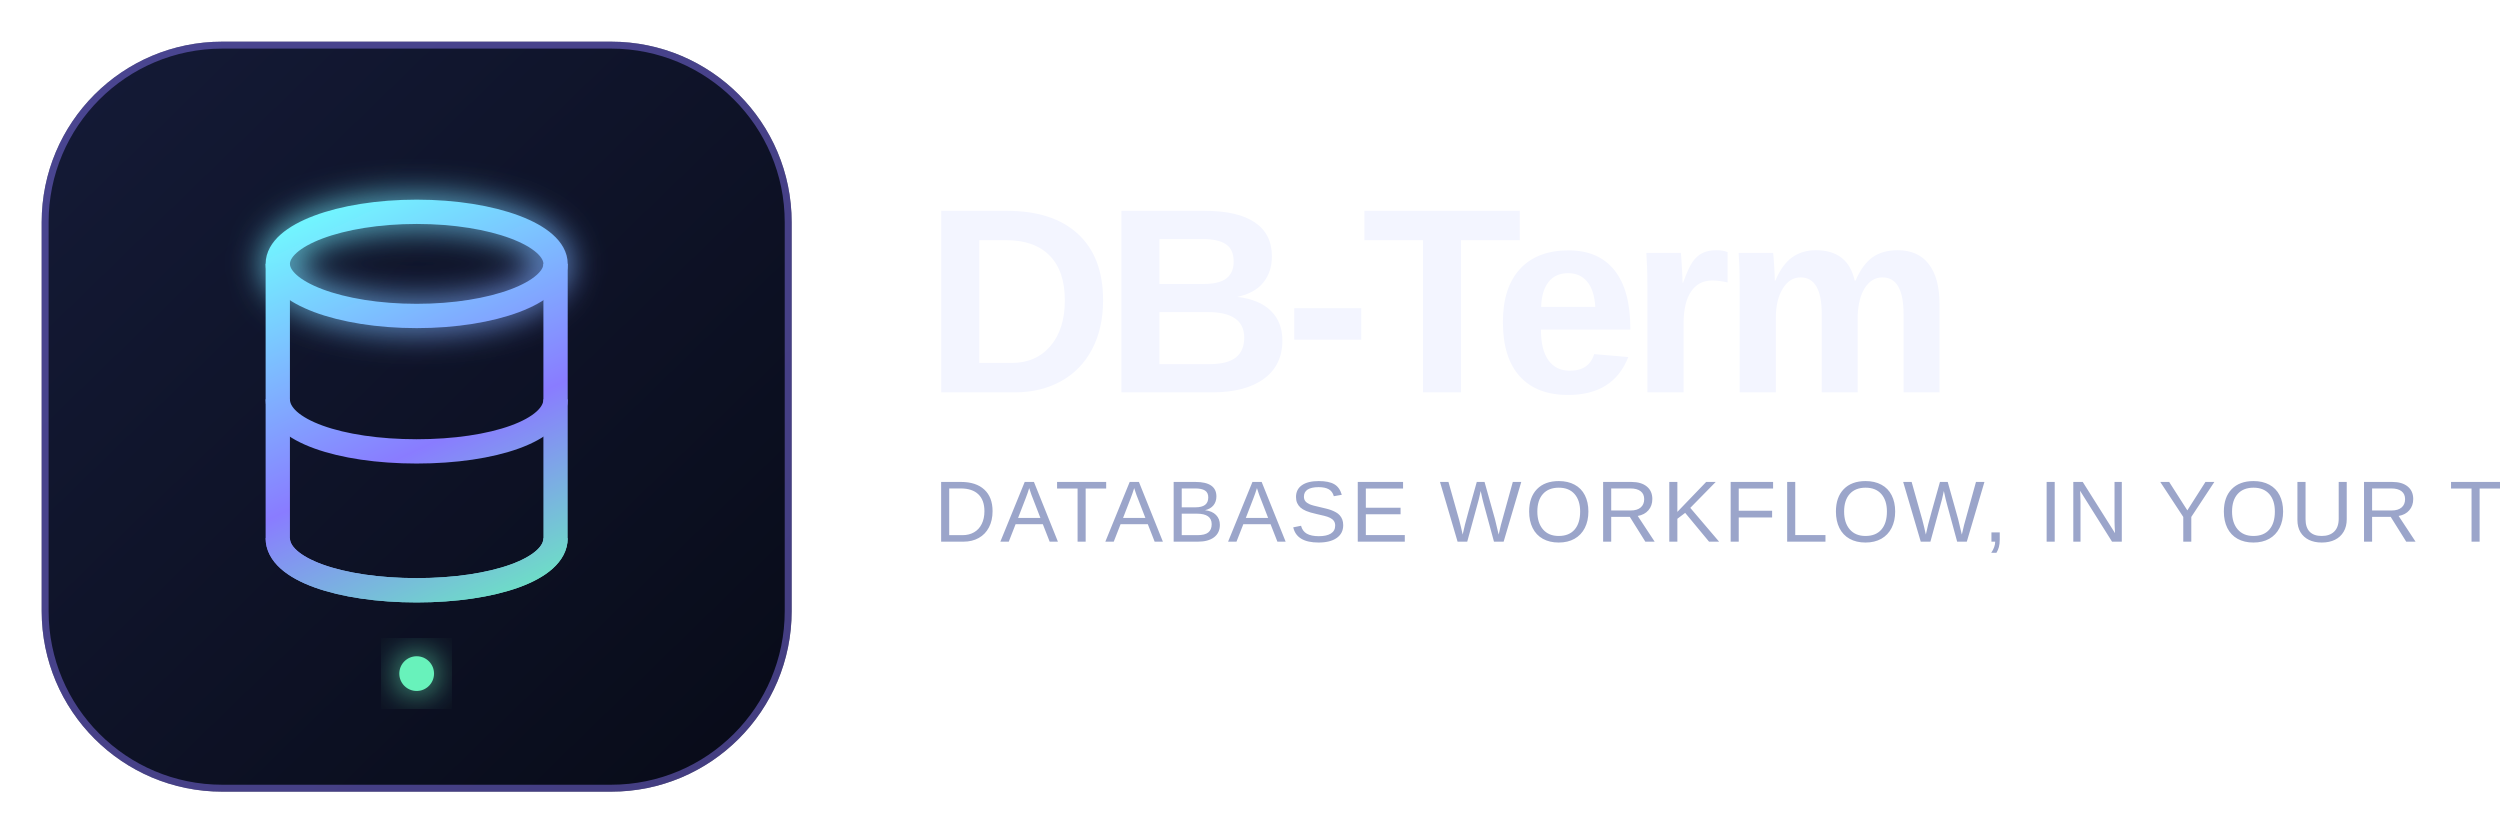
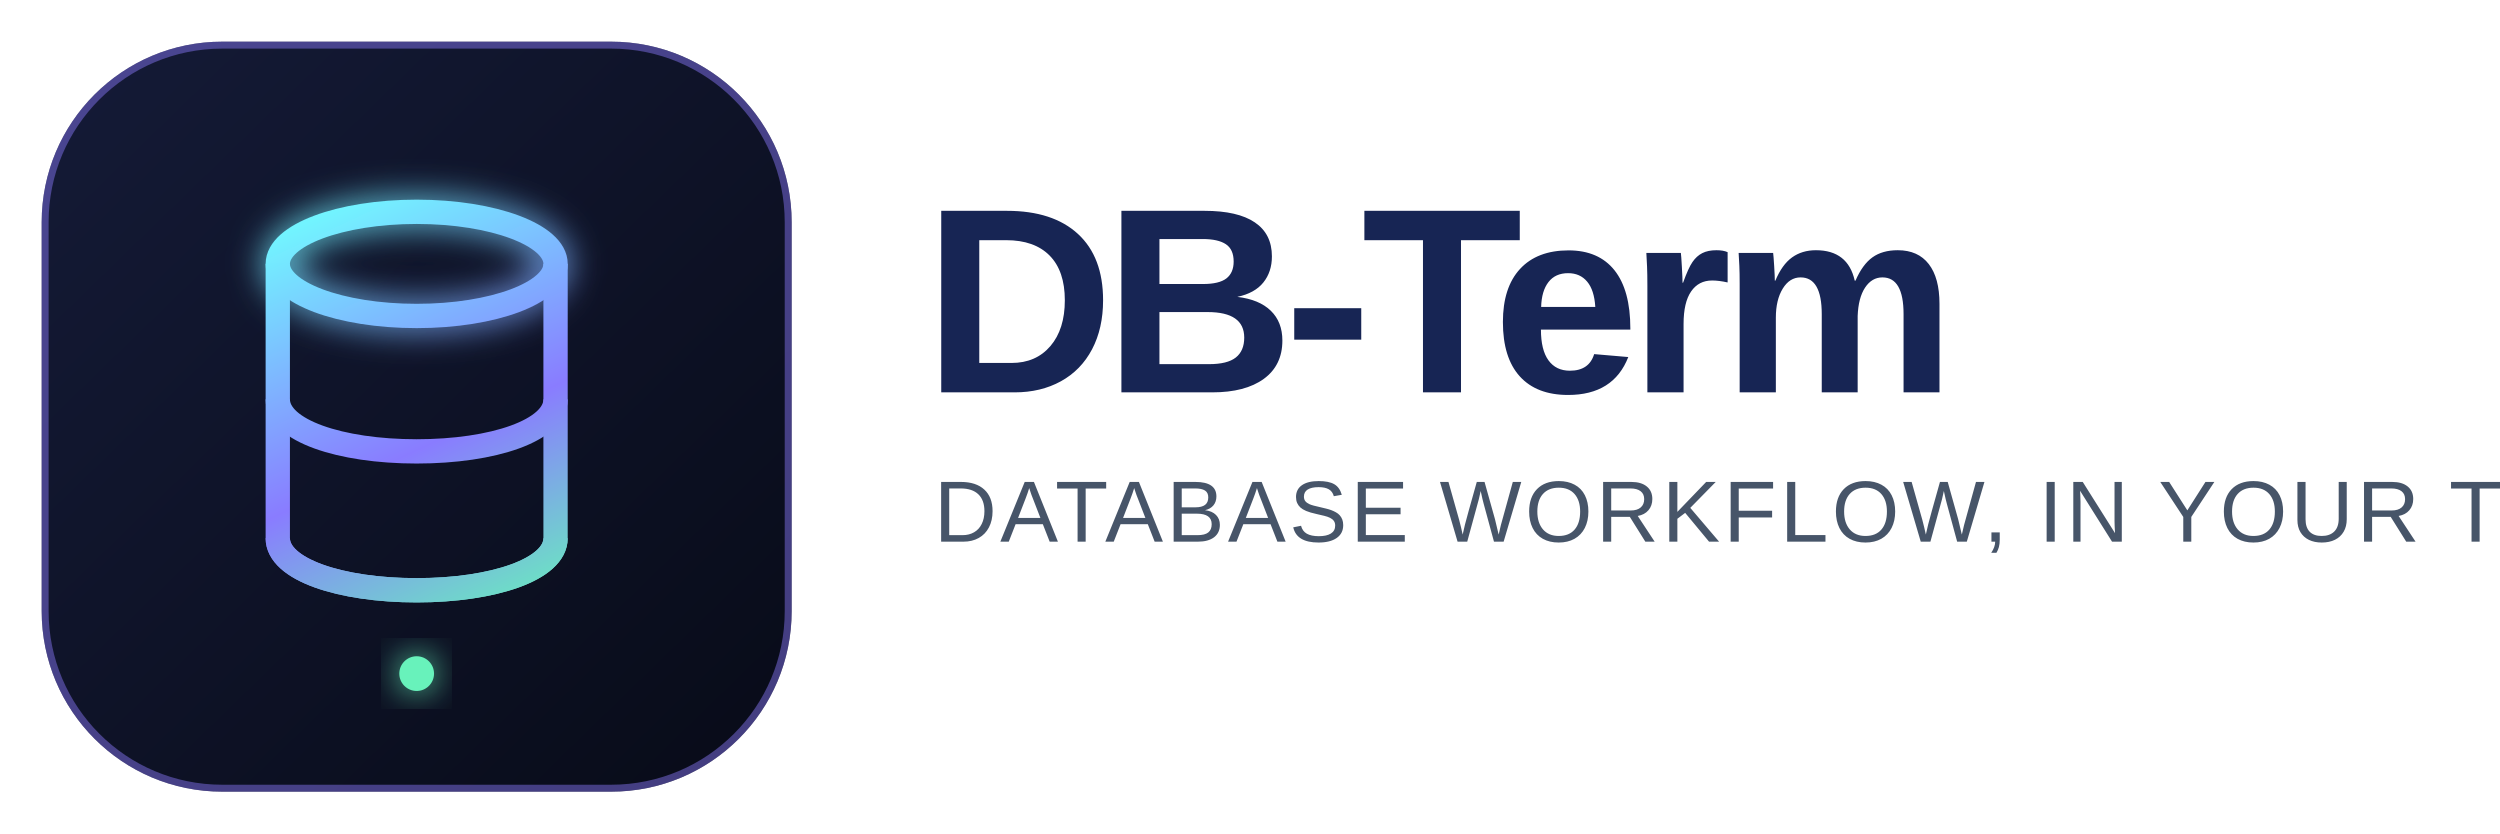
<svg xmlns="http://www.w3.org/2000/svg" viewBox="0 0 720 240" role="img" aria-labelledby="title description">
  <defs>
+     <style>
+       .wordmark { fill: #172554; }
+       .tagline { fill: #475569; }
+       @media (prefers-color-scheme: dark) {
+         .wordmark { fill: #f3f5ff; }
+         .tagline { fill: #b7c2df; }
+       }
+     </style>
    <linearGradient id="canvas" x1="24" y1="18" x2="224" y2="224" gradientUnits="userSpaceOnUse">
      <stop stop-color="#141a36" />
      <stop offset="1" stop-color="#080b18" />
    </linearGradient>
    <linearGradient id="neon" x1="95" y1="61" x2="151" y2="181" gradientUnits="userSpaceOnUse">
      <stop stop-color="#72f4ff" />
      <stop offset=".55" stop-color="#897cff" />
      <stop offset="1" stop-color="#68f2bb" />
    </linearGradient>
    <filter id="glow" x="-50%" y="-50%" width="200%" height="200%">
      <feGaussianBlur stdDeviation="5" result="blur" />
      <feMerge>
        <feMergeNode in="blur" />
        <feMergeNode in="SourceGraphic" />
      </feMerge>
    </filter>
  </defs>
  <rect x="12" y="12" width="216" height="216" rx="52" fill="url(#canvas)" />
  <rect x="13" y="13" width="214" height="214" rx="51" fill="none" stroke="#8c7bff" stroke-opacity=".45" stroke-width="2" />
  <ellipse cx="120" cy="76" rx="40" ry="15" fill="none" stroke="url(#neon)" stroke-width="7" filter="url(#glow)" />
  <path d="M80 76v79c0 9 18 15 40 15s40-6 40-15V76" fill="none" stroke="url(#neon)" stroke-linejoin="round" stroke-width="7" />
  <path d="M80 115c0 9 18 15 40 15s40-6 40-15M80 155c0 9 18 15 40 15s40-6 40-15" fill="none" stroke="url(#neon)" stroke-width="7" />
  <circle cx="120" cy="194" r="5" fill="#68f2bb" filter="url(#glow)" />
-   <text x="266" y="113" fill="#f3f5ff" font-family="Arial, Helvetica, sans-serif" font-size="76" font-weight="700" letter-spacing="-3">DB-Term</text>
-   <text x="269" y="156" fill="#9ba5ca" font-family="Arial, Helvetica, sans-serif" font-size="25" letter-spacing="1">DATABASE WORKFLOW, IN YOUR TERMINAL</text>
+   <text class="wordmark" x="266" y="113" font-family="Arial, Helvetica, sans-serif" font-size="76" font-weight="700" letter-spacing="-3">DB-Term</text>
+   <text class="tagline" x="269" y="156" font-family="Arial, Helvetica, sans-serif" font-size="25" letter-spacing="1">DATABASE WORKFLOW, IN YOUR TERMINAL</text>
</svg>
